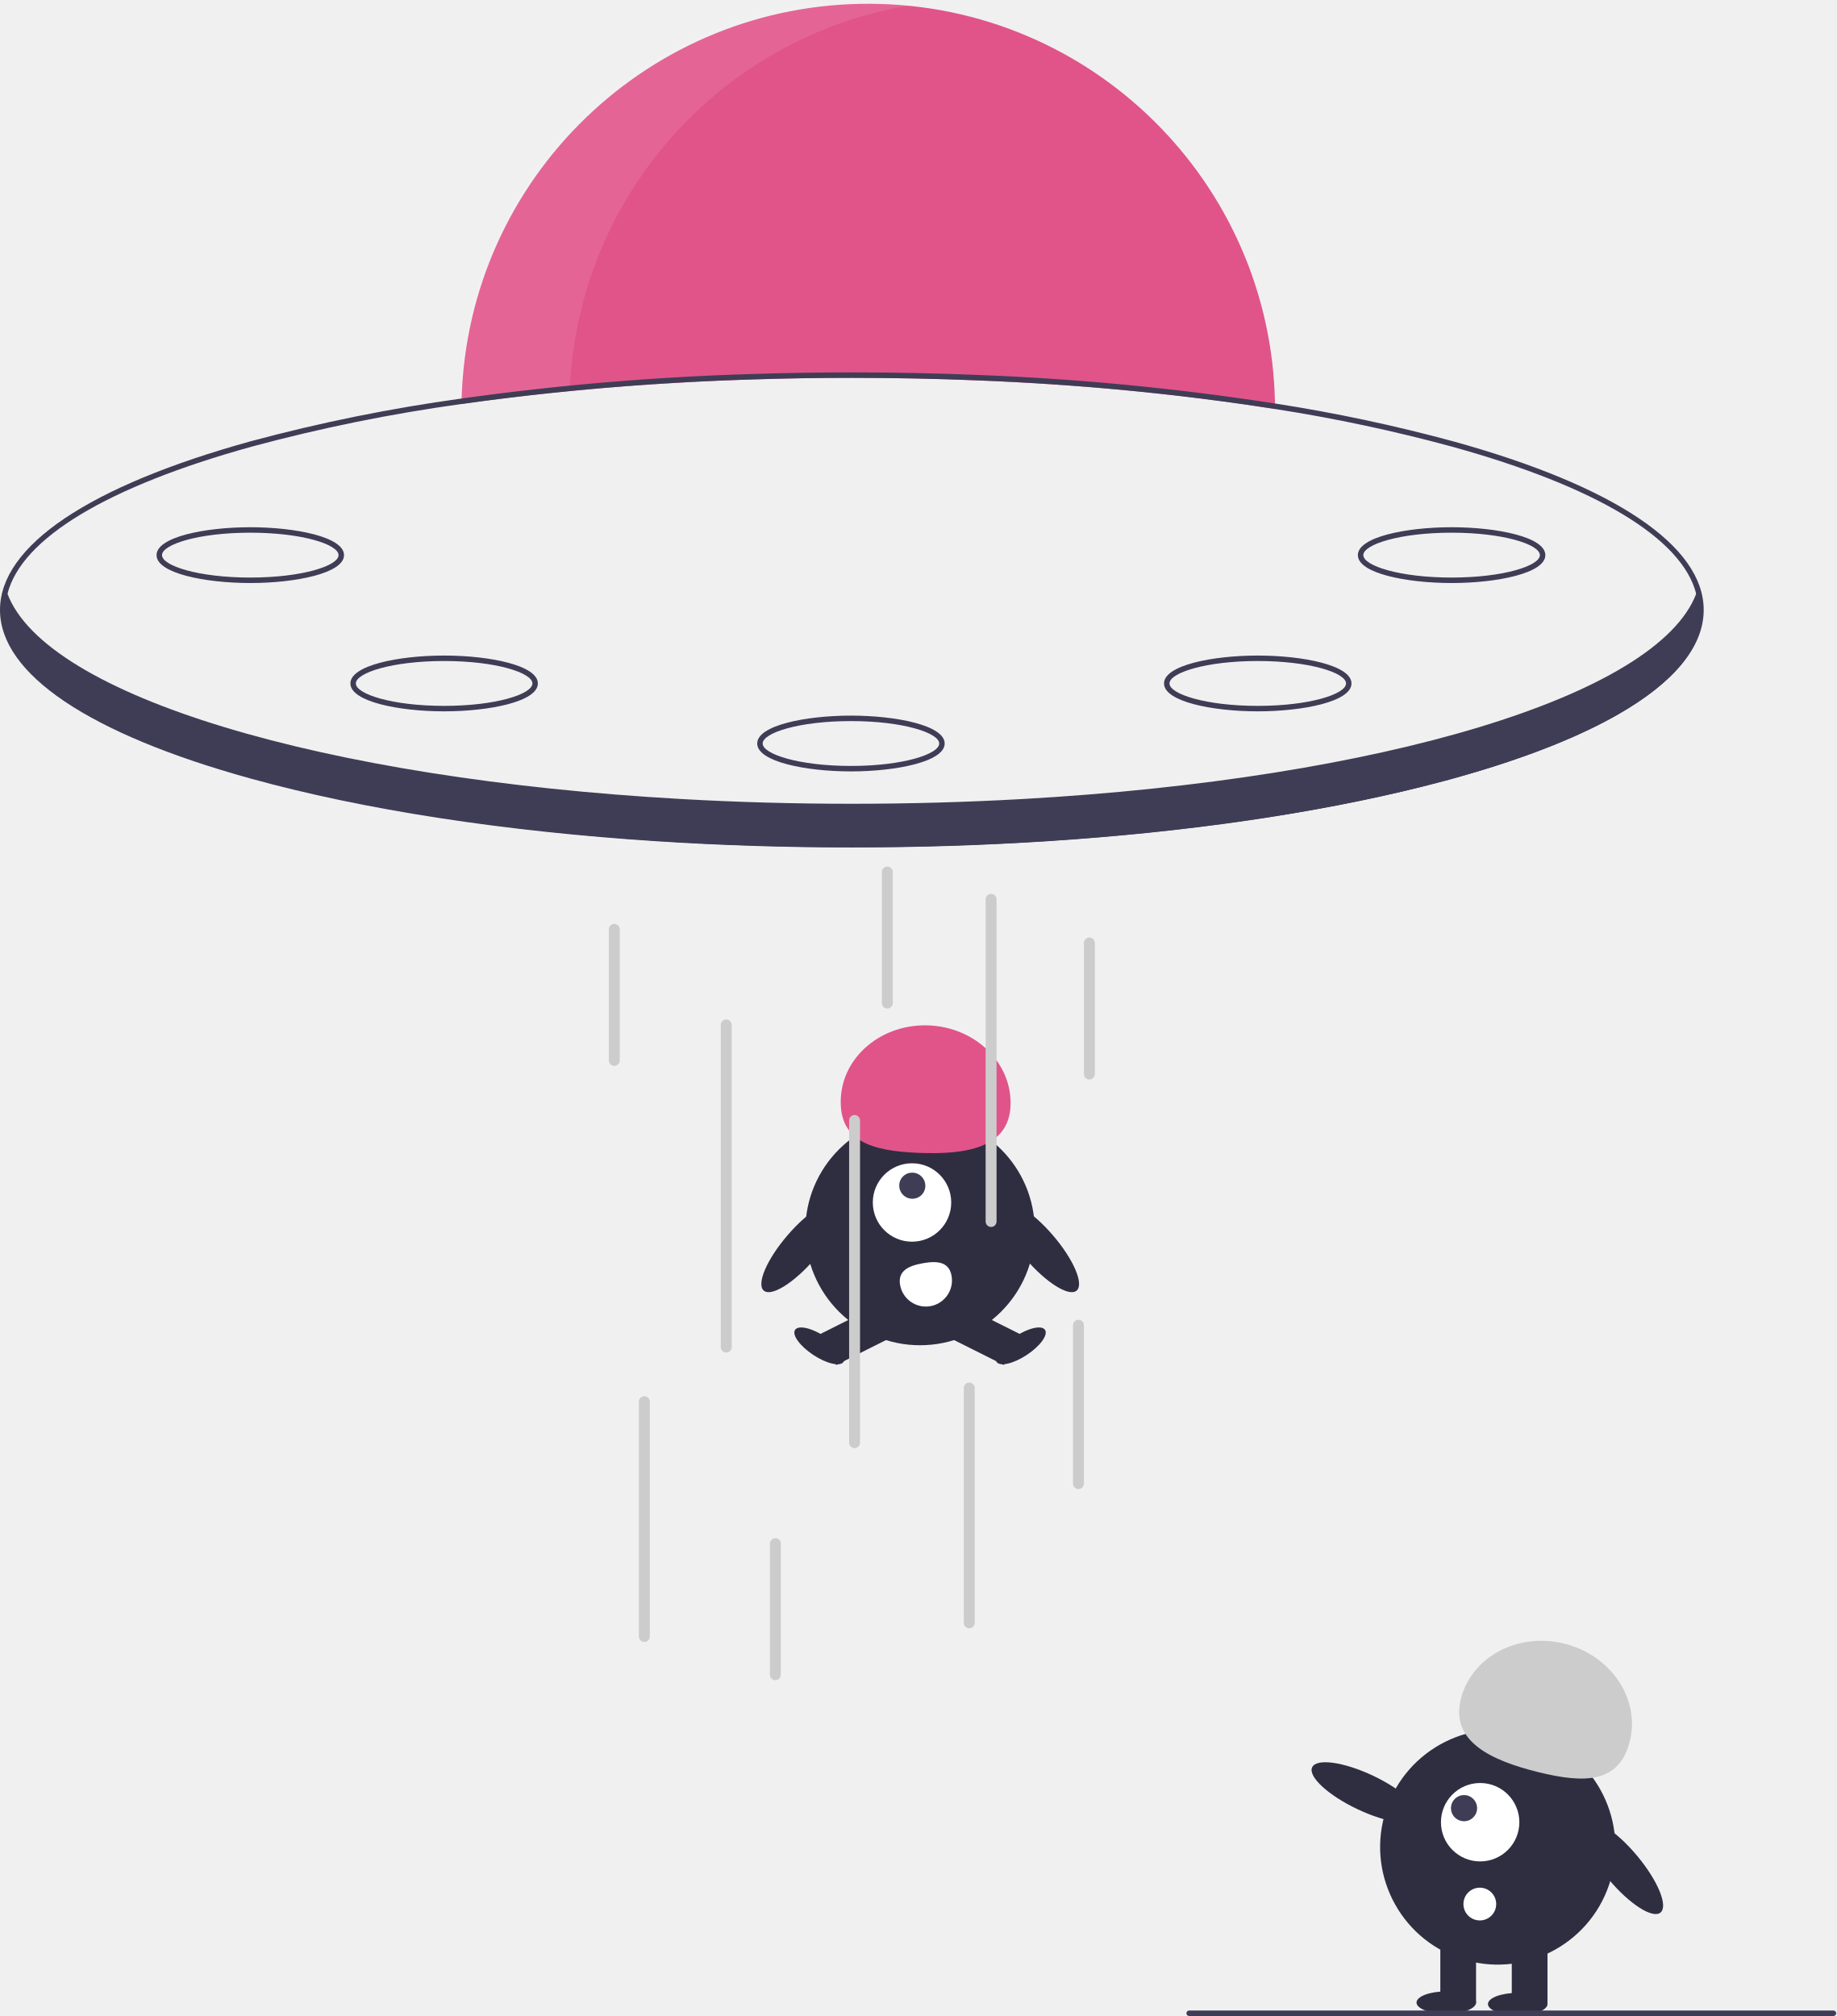
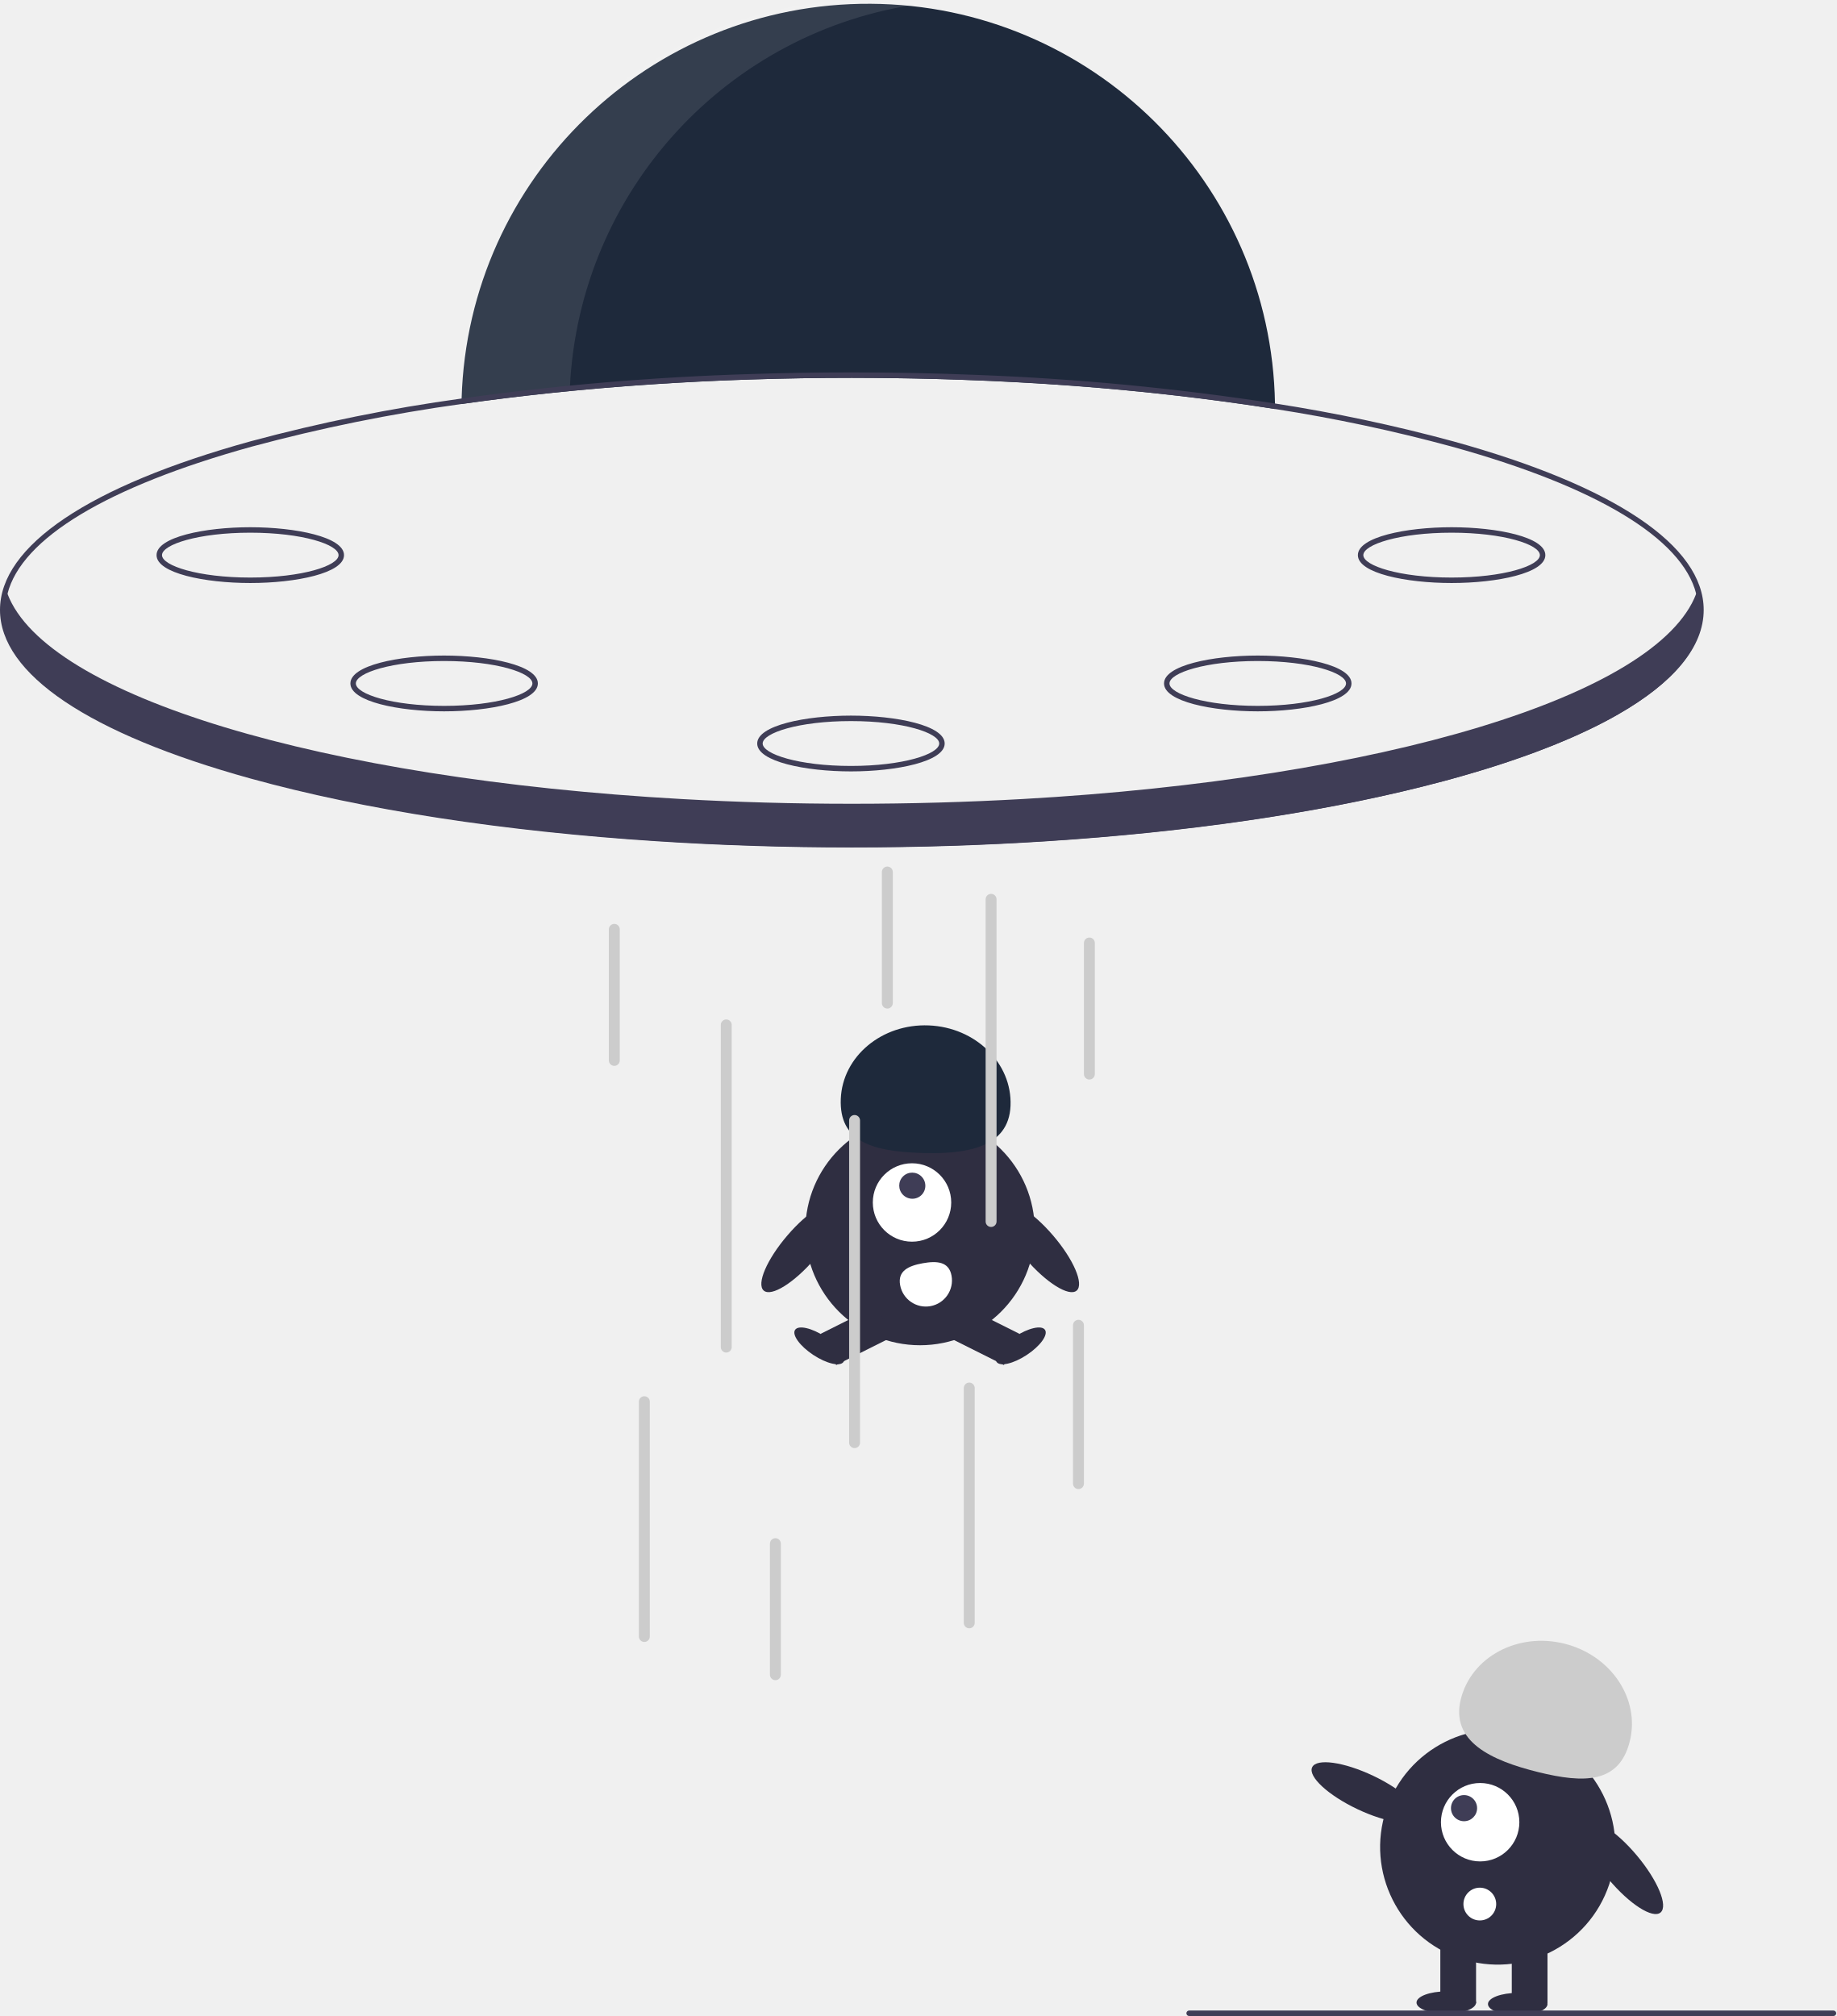
<svg xmlns="http://www.w3.org/2000/svg" data-name="Layer 1" width="672.532" height="738.394" viewBox="0 0 672.532 738.394">
-   <path d="M730.734,230.607c-46.62-7.44-99.71-11.41-155-11.41-50.6,0-99.35,3.32-142.98,9.58.01-.67.02-1.34.05-2.01a148.999,148.999,0,0,1,297.91,1.82C730.724,229.267,730.734,229.937,730.734,230.607Z" transform="translate(-263.7342 -80.80301)" fill="#e15489" />
+   <path d="M730.734,230.607c-46.62-7.44-99.71-11.41-155-11.41-50.6,0-99.35,3.32-142.98,9.58.01-.67.02-1.34.05-2.01a148.999,148.999,0,0,1,297.91,1.82C730.724,229.267,730.734,229.937,730.734,230.607Z" transform="translate(-263.7342 -80.80301)" fill="#1e293b" />
  <g opacity="0.1">
    <path d="M601.285,82.144A149.047,149.047,0,0,0,432.353,225.373c-.03.67-.04,1.34-.05,2.01,12.962-1.86,26.385-3.454,40.165-4.784A149.022,149.022,0,0,1,601.285,82.144Z" transform="translate(-263.7342 -80.80301)" fill="#fff" />
  </g>
  <path d="M795.914,242.427a600.121,600.121,0,0,0-65.2-13.84,943.364,943.364,0,0,0-108.74-10.45c-15.17-.62-30.62-.94-46.24-.94-12.38,0-24.66.2-36.77.6a973.29,973.29,0,0,0-106.16,8.97,624.292,624.292,0,0,0-77.25,15.66c-59.21,16.37-91.82,38.31-91.82,61.77s32.61,45.4,91.82,61.77c41.64,11.52,92.98,19.37,148.92,22.97,23.09,1.5,46.96,2.26,71.26,2.26,24.38,0,48.33-.77,71.49-2.27,50.91-3.29,98.01-10.1,137.43-20,.21-.06.41-.11.62-.16,2.66-.66,5.28-1.35,7.87-2.04.93-.26,1.85-.51,2.77-.76a.978.978,0,0,1,.16-.05c.88-.24,1.75-.49,2.62-.73,1.74-.5,3.46-.99,5.15-1.5.08-.02.15-.04.22-.06,1.47-.44,2.91-.88,4.34-1.32,1.17-.37,2.33-.73,3.48-1.1q1.261-.405,2.49-.81c.6-.2,1.19-.39,1.77-.59.79-.26,1.58-.53,2.36-.8.33-.11.66-.22.98-.34.75-.25,1.48-.51,2.21-.77.79-.28,1.58-.57,2.36-.85.65-.23,1.3-.47,1.94-.71.54-.21,1.07-.41,1.61-.61,1.47-.55,2.91-1.12,4.33-1.68.71-.29,1.42-.57,2.12-.86.69-.28,1.39-.57,2.07-.86q1.679-.705,3.3-1.41c.52-.24,1.05-.47,1.56-.69.39-.18.77-.35,1.16-.53.28-.12.56-.25.83-.38,1.01-.46,2.01-.93,2.99-1.4q5.64-2.7,10.53-5.52c20.45-11.71,31.24-24.7,31.24-38.2C887.734,280.737,855.124,258.797,795.914,242.427Zm-.54,121.62c-41.69,11.53-93.17,19.38-149.26,22.95-22.81,1.45-46.39,2.2-70.38,2.2-23.91,0-47.41-.74-70.15-2.19-56.18-3.56-107.74-11.41-149.49-22.96-58.27-16.12-90.36-37.37-90.36-59.85a24.118,24.118,0,0,1,.74-5.89c5.1-20.28,36.47-39.26,89.62-53.96a623.806,623.806,0,0,1,76.66-15.57,976.027,976.027,0,0,1,106.8-9q17.881-.585,36.18-.58c15.41,0,30.65.31,45.63.91a941.367,941.367,0,0,1,109.37,10.5A598.858,598.858,0,0,1,795.374,244.347c53.14,14.7,84.5,33.67,89.61,53.94a23.822,23.822,0,0,1,.75,5.91C885.734,326.677,853.644,347.927,795.374,364.047Z" transform="translate(-263.7342 -80.80301)" fill="#3f3d56" />
  <path d="M887.164,305.107c0,13.36-11.01,26-30.67,37.29-3.27,1.88-6.79,3.72-10.53,5.52-.98.47-1.98.94-2.99,1.4-.27.13-.55.26-.83.38-.39.18-.77.35-1.16.53-.51.22-1.04.45-1.56.69q-1.62.705-3.3,1.41c-.68.29-1.38.58-2.07.86-.7.29-1.41.57-2.12.86-1.42.56-2.86,1.13-4.33,1.68-.54.2-1.07.4-1.61.61-.64.24-1.29.48-1.94.71-.78.28-1.57.57-2.36.85-.73.26-1.46.52-2.21.77-.32.12-.65.23-.98.34-.78.27-1.57.54-2.36.8-.58.2-1.17.39-1.77.59q-1.23.405-2.49.81c-1.15.37-2.31.73-3.48,1.1-1.43.44-2.87.88-4.34,1.32-.07.02-.14.04-.22.06-1.69.51-3.41,1-5.15,1.5-.87.24-1.74.49-2.62.73a.978.978,0,0,0-.16.05c-.92.25-1.84.5-2.77.76-2.58.68-5.21,1.37-7.87,2.04-.21.05-.41.1-.62.16-38.35,9.58-85.4,16.56-137.47,19.93-22.81,1.47-46.59,2.25-71.02,2.25-24.65,0-48.63-.79-71.62-2.29-137.24-8.95-239.38-43.03-239.38-83.71a25.072,25.072,0,0,1,1.12-7.3c.06.17.12.33.19.5,14.27,37.48,115.54,67.77,246.94,75.16,20.13,1.14,40.98,1.73,62.32,1.73,21.43,0,42.36-.6,62.57-1.74,131.29-7.42,232.46-37.72,246.68-75.17q.36-.9.63-1.8A25.305,25.305,0,0,1,887.164,305.107Z" transform="translate(-263.7342 -80.80301)" fill="#3f3d56" />
  <path d="M355.404,294.343c-16.643,0-34.331-3.581-34.331-10.217s17.688-10.217,34.331-10.217,34.331,3.581,34.331,10.217S372.046,294.343,355.404,294.343Zm0-18.434c-19.053,0-32.331,4.331-32.331,8.217s13.278,8.217,32.331,8.217,32.331-4.331,32.331-8.217S374.457,275.909,355.404,275.909Z" transform="translate(-263.7342 -80.80301)" fill="#3f3d56" />
  <path d="M426.403,341.343c-16.643,0-34.331-3.581-34.331-10.217s17.688-10.217,34.331-10.217c16.643,0,34.331,3.581,34.331,10.217S443.046,341.343,426.403,341.343Zm0-18.434c-19.053,0-32.331,4.331-32.331,8.217s13.278,8.217,32.331,8.217,32.331-4.331,32.331-8.217S445.456,322.909,426.403,322.909Z" transform="translate(-263.7342 -80.80301)" fill="#3f3d56" />
  <path d="M795.403,294.343c-16.643,0-34.331-3.581-34.331-10.217s17.688-10.217,34.331-10.217c16.643,0,34.331,3.581,34.331,10.217S812.046,294.343,795.403,294.343Zm0-18.434c-19.053,0-32.331,4.331-32.331,8.217s13.278,8.217,32.331,8.217,32.331-4.331,32.331-8.217S814.456,275.909,795.403,275.909Z" transform="translate(-263.7342 -80.80301)" fill="#3f3d56" />
  <path d="M724.403,341.343c-16.643,0-34.331-3.581-34.331-10.217s17.688-10.217,34.331-10.217c16.643,0,34.331,3.581,34.331,10.217S741.046,341.343,724.403,341.343Zm0-18.434c-19.053,0-32.331,4.331-32.331,8.217s13.278,8.217,32.331,8.217,32.331-4.331,32.331-8.217S743.456,322.909,724.403,322.909Z" transform="translate(-263.7342 -80.80301)" fill="#3f3d56" />
  <path d="M575.403,363.343c-16.643,0-34.331-3.581-34.331-10.217s17.688-10.217,34.331-10.217c16.643,0,34.331,3.581,34.331,10.217S592.046,363.343,575.403,363.343Zm0-18.434c-19.053,0-32.331,4.331-32.331,8.217s13.278,8.217,32.331,8.217,32.331-4.331,32.331-8.217S594.456,344.909,575.403,344.909Z" transform="translate(-263.7342 -80.80301)" fill="#3f3d56" />
  <circle cx="336.978" cy="450.704" r="42.012" fill="#2f2e41" />
  <rect x="565.937" y="563.554" width="22.868" height="12.763" transform="translate(-457.8202 238.0583) rotate(-26.60099)" fill="#2f2e41" />
  <ellipse cx="563.82" cy="573.748" rx="3.989" ry="10.636" transform="translate(-489.2755 647.8291) rotate(-56.60122)" fill="#2f2e41" />
  <rect x="617.672" y="558.502" width="12.763" height="22.868" transform="translate(-428.7216 791.9256) rotate(-63.39901)" fill="#2f2e41" />
  <ellipse cx="637.604" cy="573.748" rx="10.636" ry="3.989" transform="translate(-474.2674 364.9233) rotate(-33.39878)" fill="#2f2e41" />
  <circle cx="334.037" cy="440.428" r="14.359" fill="#fff" />
  <ellipse cx="597.87" cy="515.084" rx="4.766" ry="4.8" transform="translate(-452.8417 492.8192) rotate(-45)" fill="#3f3d56" />
-   <path d="M633.854,485.802c.632-15.554-12.773-28.728-29.941-29.425s-31.597,11.346-32.229,26.9,11.302,19.087,28.47,19.785S633.222,501.356,633.854,485.802Z" transform="translate(-263.7342 -80.80301)" fill="#e15489" />
+   <path d="M633.854,485.802c.632-15.554-12.773-28.728-29.941-29.425s-31.597,11.346-32.229,26.9,11.302,19.087,28.47,19.785S633.222,501.356,633.854,485.802Z" transform="translate(-263.7342 -80.80301)" fill="#1e293b" />
  <ellipse cx="644.388" cy="537.568" rx="6.594" ry="21.006" transform="translate(-458.4377 468.6175) rotate(-40.64516)" fill="#2f2e41" />
  <ellipse cx="557.154" cy="537.568" rx="21.006" ry="6.594" transform="translate(-477.3791 529.3527) rotate(-49.35484)" fill="#2f2e41" />
  <path d="M612.251,548.064a9.572,9.572,0,0,1-18.835,3.429l-.003-.018c-.942-5.202,3.08-7.043,8.283-7.985S611.309,542.862,612.251,548.064Z" transform="translate(-263.7342 -80.80301)" fill="#fff" />
  <path d="M529.734,576.197a2,2,0,0,1-2-2v-118a2,2,0,0,1,4,0v118A2,2,0,0,1,529.734,576.197Z" transform="translate(-263.7342 -80.80301)" fill="#ccc" />
  <path d="M499.734,682.197a2,2,0,0,1-2-2v-86a2,2,0,1,1,4,0v86A2,2,0,0,1,499.734,682.197Z" transform="translate(-263.7342 -80.80301)" fill="#ccc" />
  <path d="M576.734,611.197a2,2,0,0,1-2-2v-118a2,2,0,1,1,4,0v118A2,2,0,0,1,576.734,611.197Z" transform="translate(-263.7342 -80.80301)" fill="#ccc" />
  <path d="M547.734,696.197a2,2,0,0,1-2-2v-48a2,2,0,1,1,4,0v48A2,2,0,0,1,547.734,696.197Z" transform="translate(-263.7342 -80.80301)" fill="#ccc" />
  <path d="M588.734,450.197a2,2,0,0,1-2-2v-48a2,2,0,0,1,4,0v48A2,2,0,0,1,588.734,450.197Z" transform="translate(-263.7342 -80.80301)" fill="#ccc" />
  <path d="M488.734,471.197a2,2,0,0,1-2-2v-48a2,2,0,0,1,4,0v48A2,2,0,0,1,488.734,471.197Z" transform="translate(-263.7342 -80.80301)" fill="#ccc" />
  <path d="M662.734,476.197a2,2,0,0,1-2-2v-48a2,2,0,1,1,4,0v48A2,2,0,0,1,662.734,476.197Z" transform="translate(-263.7342 -80.80301)" fill="#ccc" />
  <path d="M658.734,626.197a2,2,0,0,1-2-2v-58a2,2,0,1,1,4,0v58A2,2,0,0,1,658.734,626.197Z" transform="translate(-263.7342 -80.80301)" fill="#ccc" />
  <path d="M618.734,677.197a2,2,0,0,1-2-2v-86a2,2,0,1,1,4,0v86A2,2,0,0,1,618.734,677.197Z" transform="translate(-263.7342 -80.80301)" fill="#ccc" />
  <path d="M626.734,530.197a2,2,0,0,1-2-2v-118a2,2,0,1,1,4,0v118A2,2,0,0,1,626.734,530.197Z" transform="translate(-263.7342 -80.80301)" fill="#ccc" />
  <ellipse cx="858.104" cy="764.783" rx="6.76" ry="21.534" transform="translate(-554.5318 648.4649) rotate(-39.93837)" fill="#2f2e41" />
  <circle cx="812.297" cy="757.305" r="43.067" transform="translate(-426.7515 1207.633) rotate(-71.56505)" fill="#2f2e41" />
  <rect x="553.707" y="710.302" width="13.084" height="23.442" fill="#2f2e41" />
  <rect x="527.54" y="710.302" width="13.084" height="23.442" fill="#2f2e41" />
  <ellipse cx="555.888" cy="734.016" rx="10.903" ry="4.089" fill="#2f2e41" />
  <ellipse cx="529.72" cy="733.471" rx="10.903" ry="4.089" fill="#2f2e41" />
  <path d="M798.774,703.169c3.846-15.487,20.821-24.601,37.915-20.356s27.834,20.24,23.989,35.727-16.604,15.537-33.698,11.292S794.928,718.656,798.774,703.169Z" transform="translate(-263.7342 -80.80301)" fill="#ccc" />
  <ellipse cx="763.788" cy="737.322" rx="6.76" ry="21.534" transform="translate(-493.4425 1030.659) rotate(-64.62574)" fill="#2f2e41" />
  <circle cx="542.124" cy="667.415" r="14.359" fill="#fff" />
  <circle cx="536.222" cy="662.268" r="4.786" fill="#3f3d56" />
  <circle cx="542" cy="697.394" r="6" fill="#fff" />
  <path d="M935.266,819.197h-236a1,1,0,0,1,0-2h236a1,1,0,0,1,0,2Z" transform="translate(-263.7342 -80.80301)" fill="#3f3d56" />
</svg>
